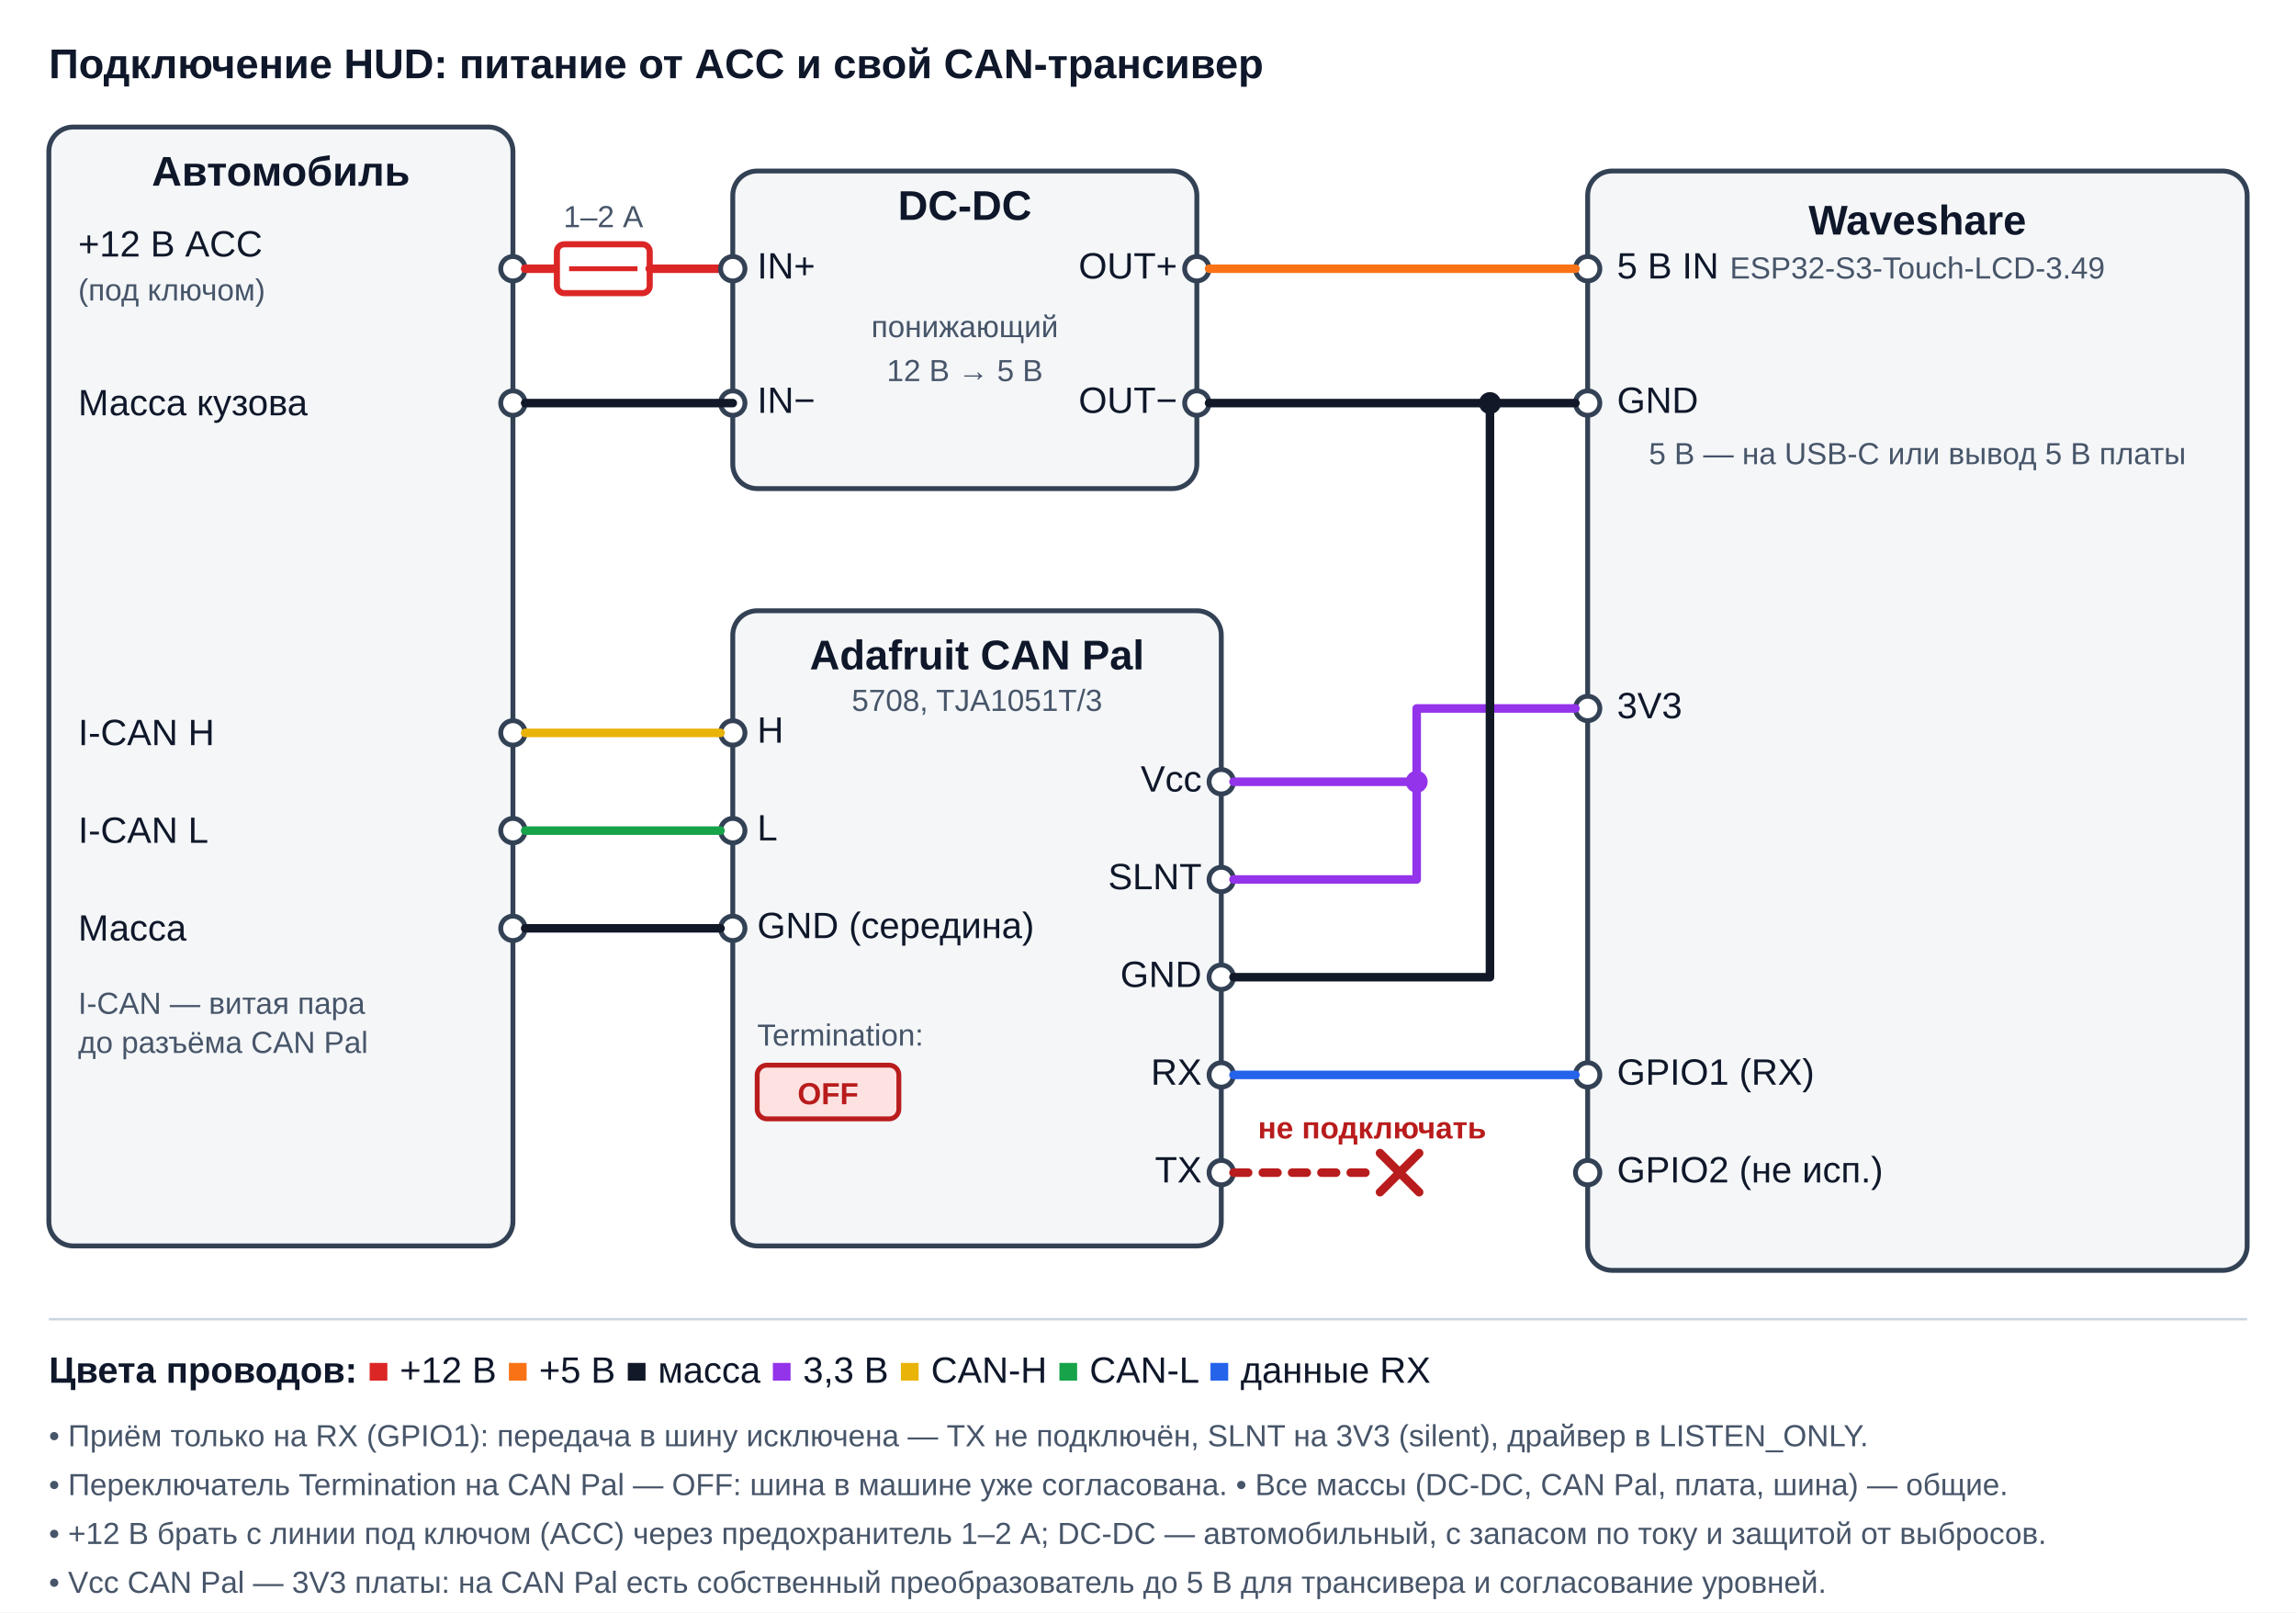
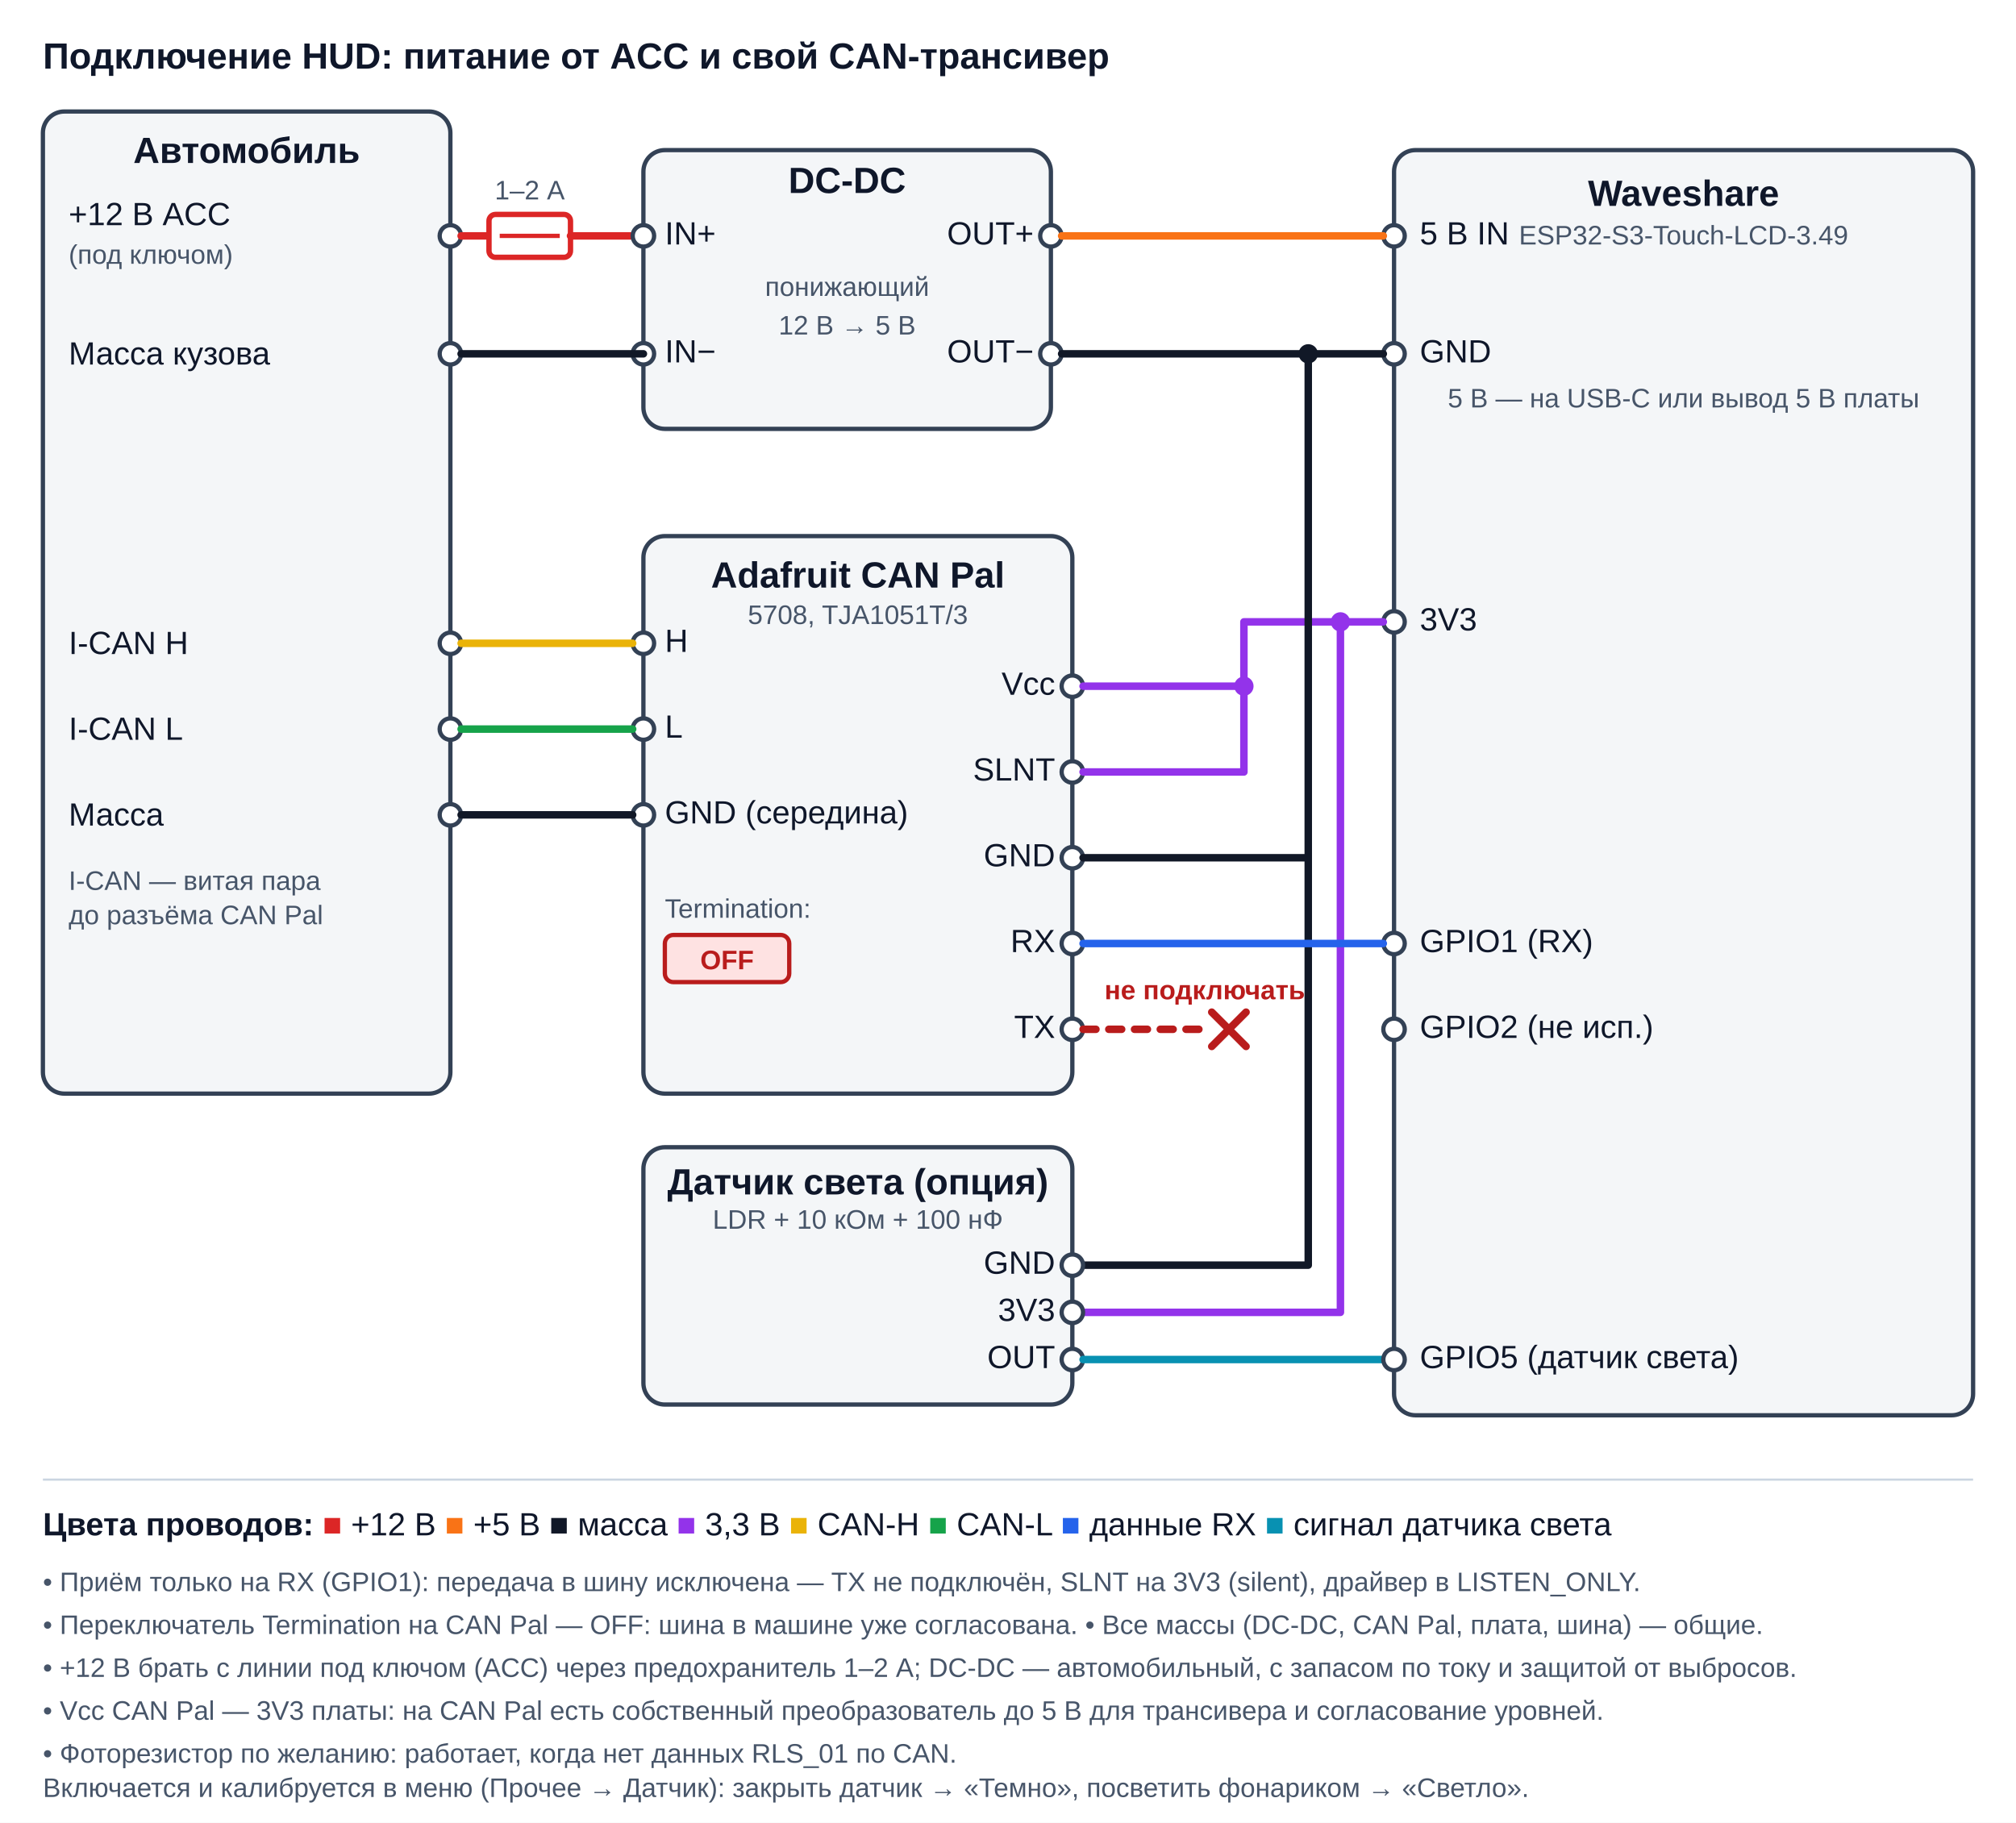
- <svg xmlns="http://www.w3.org/2000/svg" viewBox="0 0 940 660" width="940" height="660" font-family="Arial, Helvetica, sans-serif">
-   <rect width="940" height="660" fill="#ffffff" />
+ <svg xmlns="http://www.w3.org/2000/svg" viewBox="0 0 940 850" width="940" height="850" font-family="Arial, Helvetica, sans-serif">
+   <rect width="940" height="850" fill="#ffffff" />
  <defs>
    <style>
      .box{fill:#f4f6f8;stroke:#334155;stroke-width:2;rx:10}
      .t{font-size:15px;fill:#0f172a}
      .h{font-size:17px;font-weight:bold;fill:#0f172a}
      .s{font-size:12.5px;fill:#475569}
      .w{fill:none;stroke-width:3.5;stroke-linecap:round;stroke-linejoin:round}
      .pin{fill:#ffffff;stroke:#334155;stroke-width:2}
      .nc{font-size:12.5px;fill:#b91c1c;font-weight:bold}
    </style>
  </defs>
  <text x="20" y="32" class="h" font-size="20">Подключение HUD: питание от ACC и свой CAN-трансивер</text>
  <rect x="20" y="52" width="190" height="458" rx="10" class="box" />
  <text x="115" y="76" class="h" text-anchor="middle">Автомобиль</text>
  <text x="32" y="105" class="t">+12 В ACC</text>
  <text x="32" y="123" class="s">(под ключом)</text>
  <text x="32" y="165" class="t" dy="5">Масса кузова</text>
  <text x="32" y="300" class="t" dy="5">I-CAN H</text>
  <text x="32" y="340" class="t" dy="5">I-CAN L</text>
  <text x="32" y="380" class="t" dy="5">Масса</text>
  <text x="32" y="415" class="s">I-CAN — витая пара</text>
  <text x="32" y="431" class="s">до разъёма CAN Pal</text>
  <circle cx="210" cy="110" r="5" class="pin" />
  <circle cx="210" cy="165" r="5" class="pin" />
  <circle cx="210" cy="300" r="5" class="pin" />
  <circle cx="210" cy="340" r="5" class="pin" />
  <circle cx="210" cy="380" r="5" class="pin" />
  <path class="w" stroke="#dc2626" d="M215 110 H228" />
  <rect x="228" y="100" width="38" height="20" rx="3" fill="#fff" stroke="#dc2626" stroke-width="2.5" />
  <path d="M233 110 H261" stroke="#dc2626" stroke-width="2" />
  <path class="w" stroke="#dc2626" d="M266 110 H300" />
  <text x="247" y="93" class="s" text-anchor="middle">1–2 А</text>
  <rect x="300" y="70" width="190" height="130" rx="10" class="box" />
  <text x="395" y="90" class="h" text-anchor="middle">DC-DC</text>
  <text x="395" y="138" class="s" text-anchor="middle">понижающий</text>
  <text x="395" y="156" class="s" text-anchor="middle">12 В → 5 В</text>
  <text x="310" y="110" class="t" dy="4">IN+</text>
  <text x="310" y="165" class="t" dy="4">IN−</text>
  <text x="482" y="110" class="t" dy="4" text-anchor="end">OUT+</text>
  <text x="482" y="165" class="t" dy="4" text-anchor="end">OUT−</text>
  <circle cx="300" cy="110" r="5" class="pin" />
  <circle cx="300" cy="165" r="5" class="pin" />
  <circle cx="490" cy="110" r="5" class="pin" />
  <circle cx="490" cy="165" r="5" class="pin" />
  <path class="w" stroke="#111827" d="M215 165 H300" />
-   <rect x="650" y="70" width="270" height="450" rx="10" class="box" />
+   <rect x="650" y="70" width="270" height="590" rx="10" class="box" />
  <text x="785" y="96" class="h" text-anchor="middle">Waveshare</text>
  <text x="785" y="114" class="s" text-anchor="middle">ESP32-S3-Touch-LCD-3.49</text>
  <text x="662" y="110" class="t" dy="4">5 В IN</text>
  <text x="662" y="165" class="t" dy="4">GND</text>
  <text x="662" y="290" class="t" dy="4">3V3</text>
  <text x="662" y="440" class="t" dy="4">GPIO1 (RX)</text>
  <text x="662" y="480" class="t" dy="4">GPIO2 (не исп.)</text>
  <text x="785" y="190" class="s" text-anchor="middle">5 В — на USB-C или вывод 5 В платы</text>
  <circle cx="650" cy="110" r="5" class="pin" />
  <circle cx="650" cy="165" r="5" class="pin" />
  <circle cx="650" cy="290" r="5" class="pin" />
  <circle cx="650" cy="440" r="5" class="pin" />
  <circle cx="650" cy="480" r="5" class="pin" />
  <path class="w" stroke="#f97316" d="M495 110 H645" />
  <path class="w" stroke="#111827" d="M495 165 H645" />
  <rect x="300" y="250" width="200" height="260" rx="10" class="box" />
  <text x="400" y="274" class="h" text-anchor="middle">Adafruit CAN Pal</text>
  <text x="400" y="291" class="s" text-anchor="middle">5708, TJA1051T/3</text>
  <text x="310" y="300" class="t" dy="4">H</text>
  <text x="310" y="340" class="t" dy="4">L</text>
  <text x="310" y="380" class="t" dy="4">GND (середина)</text>
  <text x="492" y="320" class="t" dy="4" text-anchor="end">Vcc</text>
  <text x="492" y="360" class="t" dy="4" text-anchor="end">SLNT</text>
  <text x="492" y="400" class="t" dy="4" text-anchor="end">GND</text>
  <text x="492" y="440" class="t" dy="4" text-anchor="end">RX</text>
  <text x="492" y="480" class="t" dy="4" text-anchor="end">TX</text>
  <text x="310" y="428" class="s">Termination:</text>
  <rect x="310" y="436" width="58" height="22" rx="4" fill="#fee2e2" stroke="#b91c1c" stroke-width="2" />
  <text x="339" y="452" class="nc" text-anchor="middle">OFF</text>
  <circle cx="300" cy="300" r="5" class="pin" />
  <circle cx="300" cy="340" r="5" class="pin" />
  <circle cx="300" cy="380" r="5" class="pin" />
  <circle cx="500" cy="320" r="5" class="pin" />
  <circle cx="500" cy="360" r="5" class="pin" />
  <circle cx="500" cy="400" r="5" class="pin" />
  <circle cx="500" cy="440" r="5" class="pin" />
  <circle cx="500" cy="480" r="5" class="pin" />
  <path class="w" stroke="#eab308" d="M215 300 H295" />
  <path class="w" stroke="#16a34a" d="M215 340 H295" />
  <path class="w" stroke="#111827" d="M215 380 H295" />
  <path class="w" stroke="#9333ea" d="M505 320 H580 V290 H645" />
  <path class="w" stroke="#9333ea" d="M505 360 H580 V320" />
  <circle cx="580" cy="320" r="4.5" fill="#9333ea" />
-   <path class="w" stroke="#111827" d="M505 400 H610 V165" />
+   <path class="w" stroke="#9333ea" d="M625 290 V612 H505" />
+   <circle cx="625" cy="290" r="4.5" fill="#9333ea" />
+   <path class="w" stroke="#111827" d="M505 400 H610 V165 M610 400 V590 H505" />
  <circle cx="610" cy="165" r="4.5" fill="#111827" />
  <path class="w" stroke="#2563eb" d="M505 440 H645" />
  <path class="w" stroke="#b91c1c" stroke-dasharray="6 6" d="M505 480 H560" />
  <path stroke="#b91c1c" stroke-width="3.5" stroke-linecap="round" d="M565 472 L581 488 M581 472 L565 488" />
  <text x="515" y="466" class="nc">не подключать</text>
-   <line x1="20" y1="540" x2="920" y2="540" stroke="#cbd5e1" />
-   <text x="20" y="566" class="t">
-     <tspan font-weight="bold">Цвета проводов:</tspan>
-     <tspan fill="#dc2626">■</tspan> +12 В   <tspan fill="#f97316">■</tspan> +5 В   <tspan fill="#111827">■</tspan> масса   <tspan fill="#9333ea">■</tspan> 3,3 В   <tspan fill="#eab308">■</tspan> CAN-H   <tspan fill="#16a34a">■</tspan> CAN-L   <tspan fill="#2563eb">■</tspan> данные RX</text>
-   <text x="20" y="592" class="s">• Приём только на RX (GPIO1): передача в шину исключена — TX не подключён, SLNT на 3V3 (silent), драйвер в LISTEN_ONLY.</text>
-   <text x="20" y="612" class="s">• Переключатель Termination на CAN Pal — OFF: шина в машине уже согласована.  • Все массы (DC-DC, CAN Pal, плата, шина) — общие.</text>
-   <text x="20" y="632" class="s">• +12 В брать с линии под ключом (ACC) через предохранитель 1–2 А; DC-DC — автомобильный, с запасом по току и защитой от выбросов.</text>
-   <text x="20" y="652" class="s">• Vcc CAN Pal — 3V3 платы: на CAN Pal есть собственный преобразователь до 5 В для трансивера и согласование уровней.</text>
+   <rect x="300" y="535" width="200" height="120" rx="10" class="box" />
+   <text x="400" y="557" class="h" text-anchor="middle" font-size="15">Датчик света (опция)</text>
+   <text x="400" y="573" class="s" text-anchor="middle">LDR + 10 кОм + 100 нФ</text>
+   <text x="492" y="590" class="t" dy="4" text-anchor="end">GND</text>
+   <text x="492" y="612" class="t" dy="4" text-anchor="end">3V3</text>
+   <text x="492" y="634" class="t" dy="4" text-anchor="end">OUT</text>
+   <circle cx="500" cy="590" r="5" class="pin" />
+   <circle cx="500" cy="612" r="5" class="pin" />
+   <circle cx="500" cy="634" r="5" class="pin" />
+   <path class="w" stroke="#0891b2" d="M505 634 H645" />
+   <text x="662" y="634" class="t" dy="4">GPIO5 (датчик света)</text>
+   <circle cx="650" cy="634" r="5" class="pin" />
+   <g transform="translate(0,150)">
+     <line x1="20" y1="540" x2="920" y2="540" stroke="#cbd5e1" />
+     <text x="20" y="566" class="t">
+       <tspan font-weight="bold">Цвета проводов:</tspan>
+       <tspan fill="#dc2626">■</tspan> +12 В   <tspan fill="#f97316">■</tspan> +5 В   <tspan fill="#111827">■</tspan> масса   <tspan fill="#9333ea">■</tspan> 3,3 В   <tspan fill="#eab308">■</tspan> CAN-H   <tspan fill="#16a34a">■</tspan> CAN-L   <tspan fill="#2563eb">■</tspan> данные RX   <tspan fill="#0891b2">■</tspan> сигнал датчика света</text>
+     <text x="20" y="592" class="s">• Приём только на RX (GPIO1): передача в шину исключена — TX не подключён, SLNT на 3V3 (silent), драйвер в LISTEN_ONLY.</text>
+     <text x="20" y="612" class="s">• Переключатель Termination на CAN Pal — OFF: шина в машине уже согласована.  • Все массы (DC-DC, CAN Pal, плата, шина) — общие.</text>
+     <text x="20" y="632" class="s">• +12 В брать с линии под ключом (ACC) через предохранитель 1–2 А; DC-DC — автомобильный, с запасом по току и защитой от выбросов.</text>
+     <text x="20" y="652" class="s">• Vcc CAN Pal — 3V3 платы: на CAN Pal есть собственный преобразователь до 5 В для трансивера и согласование уровней.</text>
+     <text x="20" y="672" class="s">• Фоторезистор по желанию: работает, когда нет данных RLS_01 по CAN.</text>
+     <text x="20" y="688" class="s">  Включается и калибруется в меню (Прочее → Датчик): закрыть датчик → «Темно», посветить фонариком → «Светло».</text>
+   </g>
</svg>
